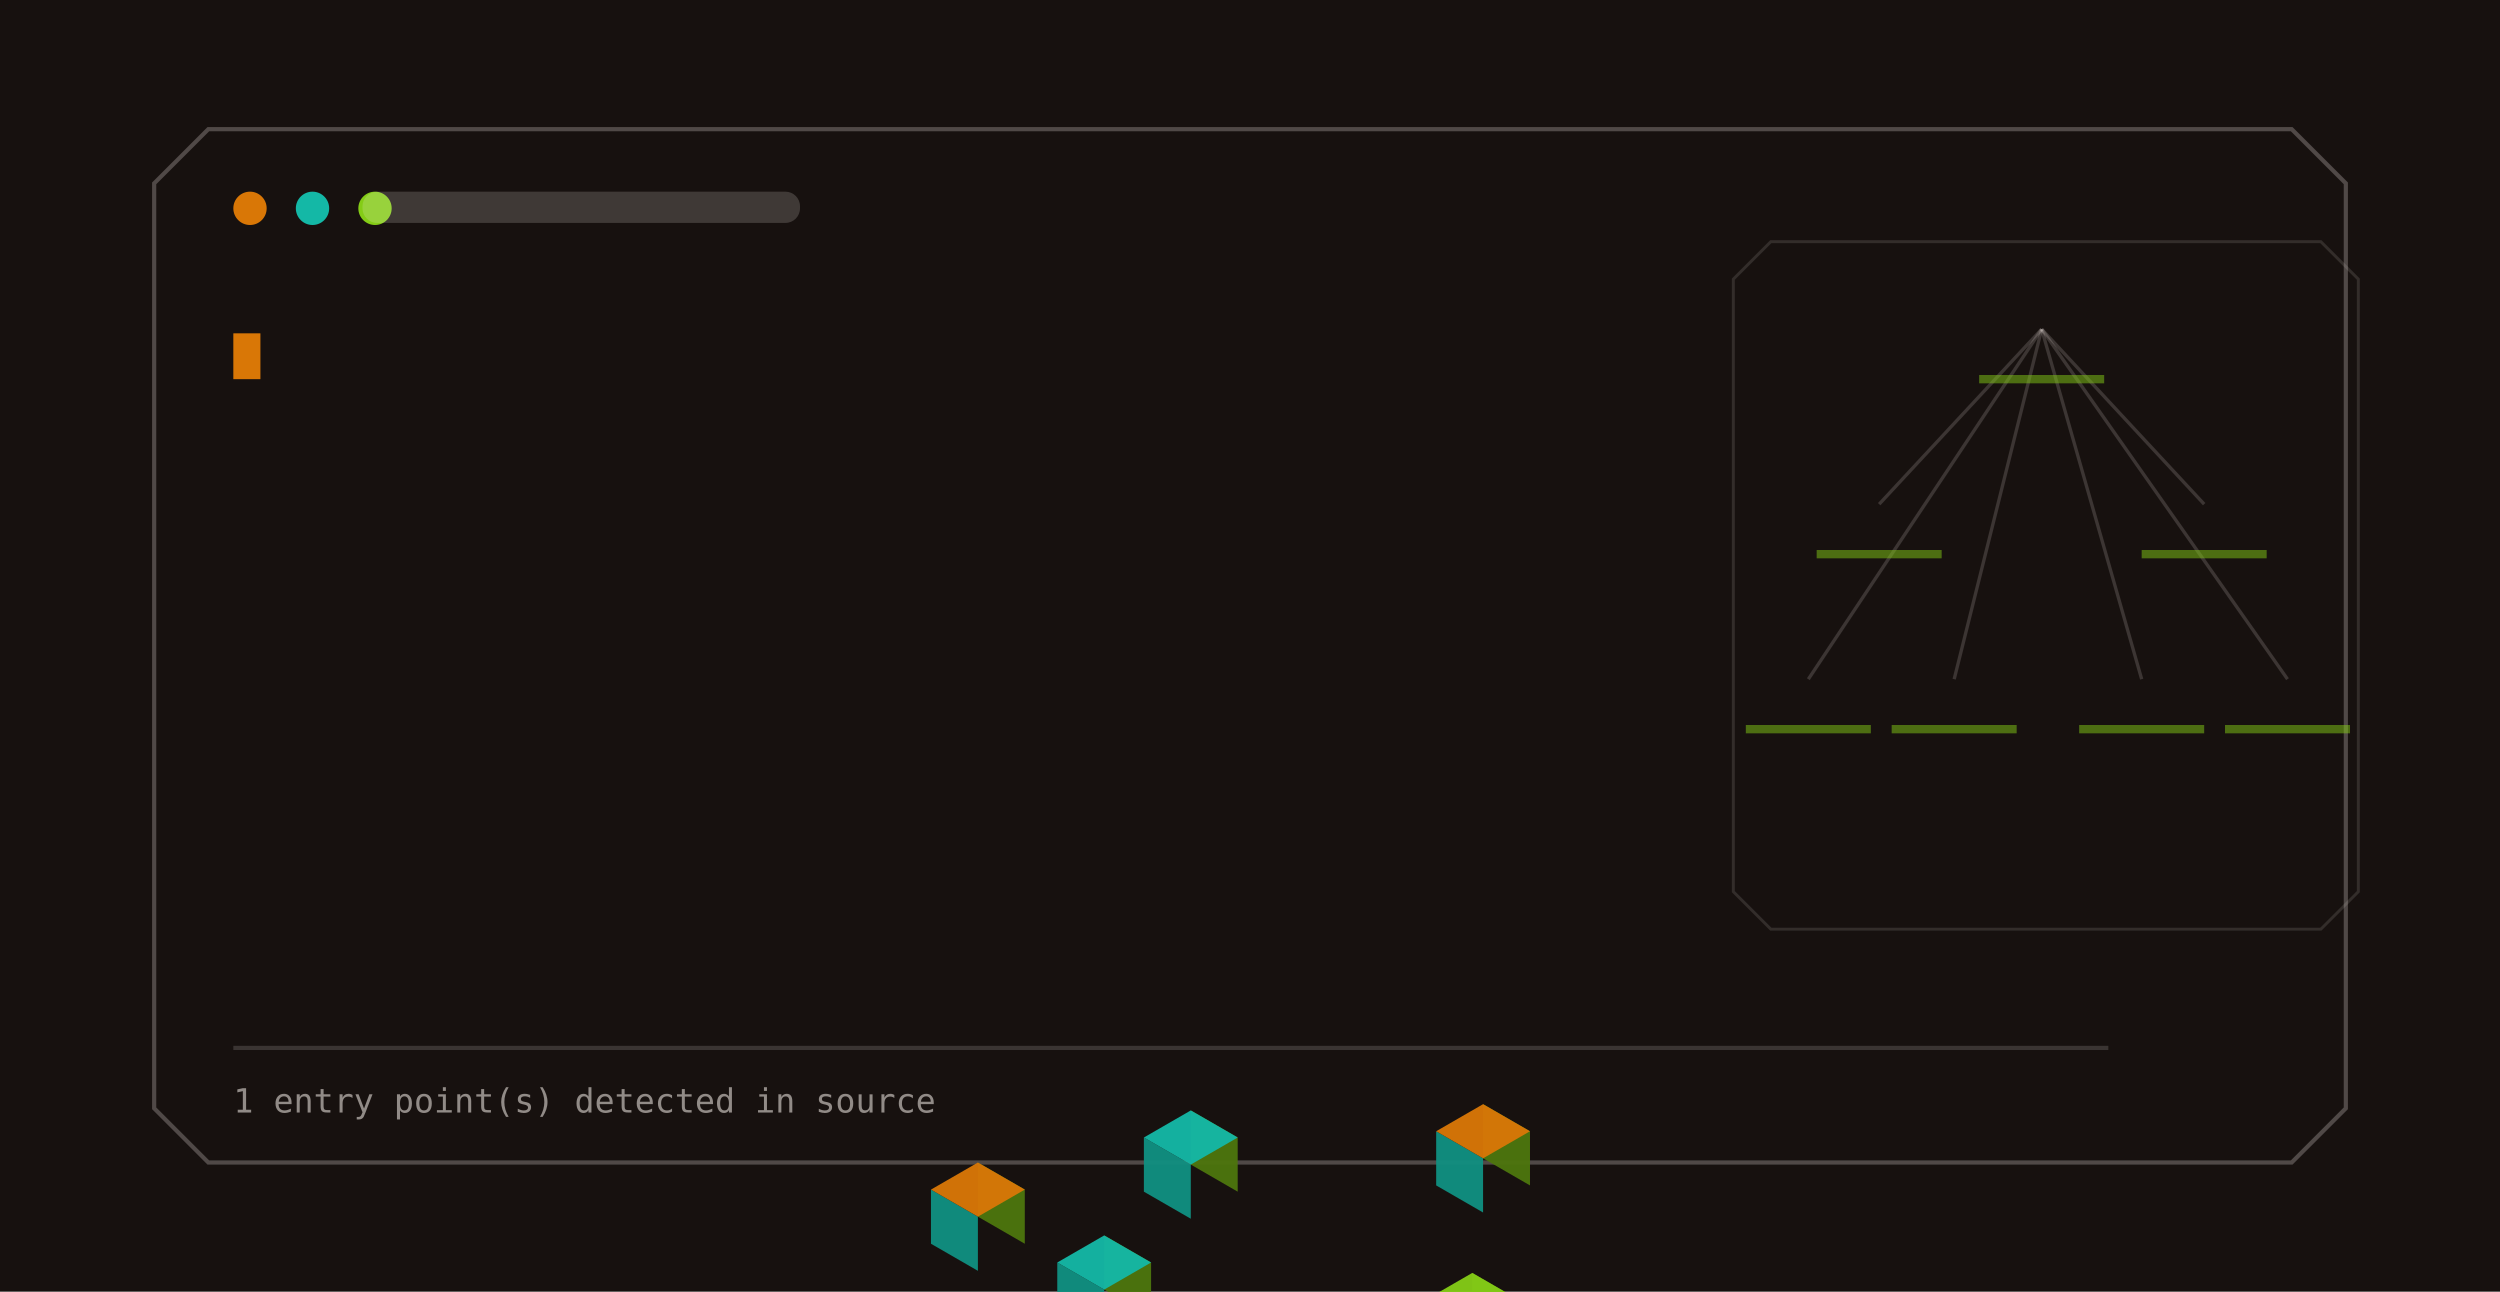
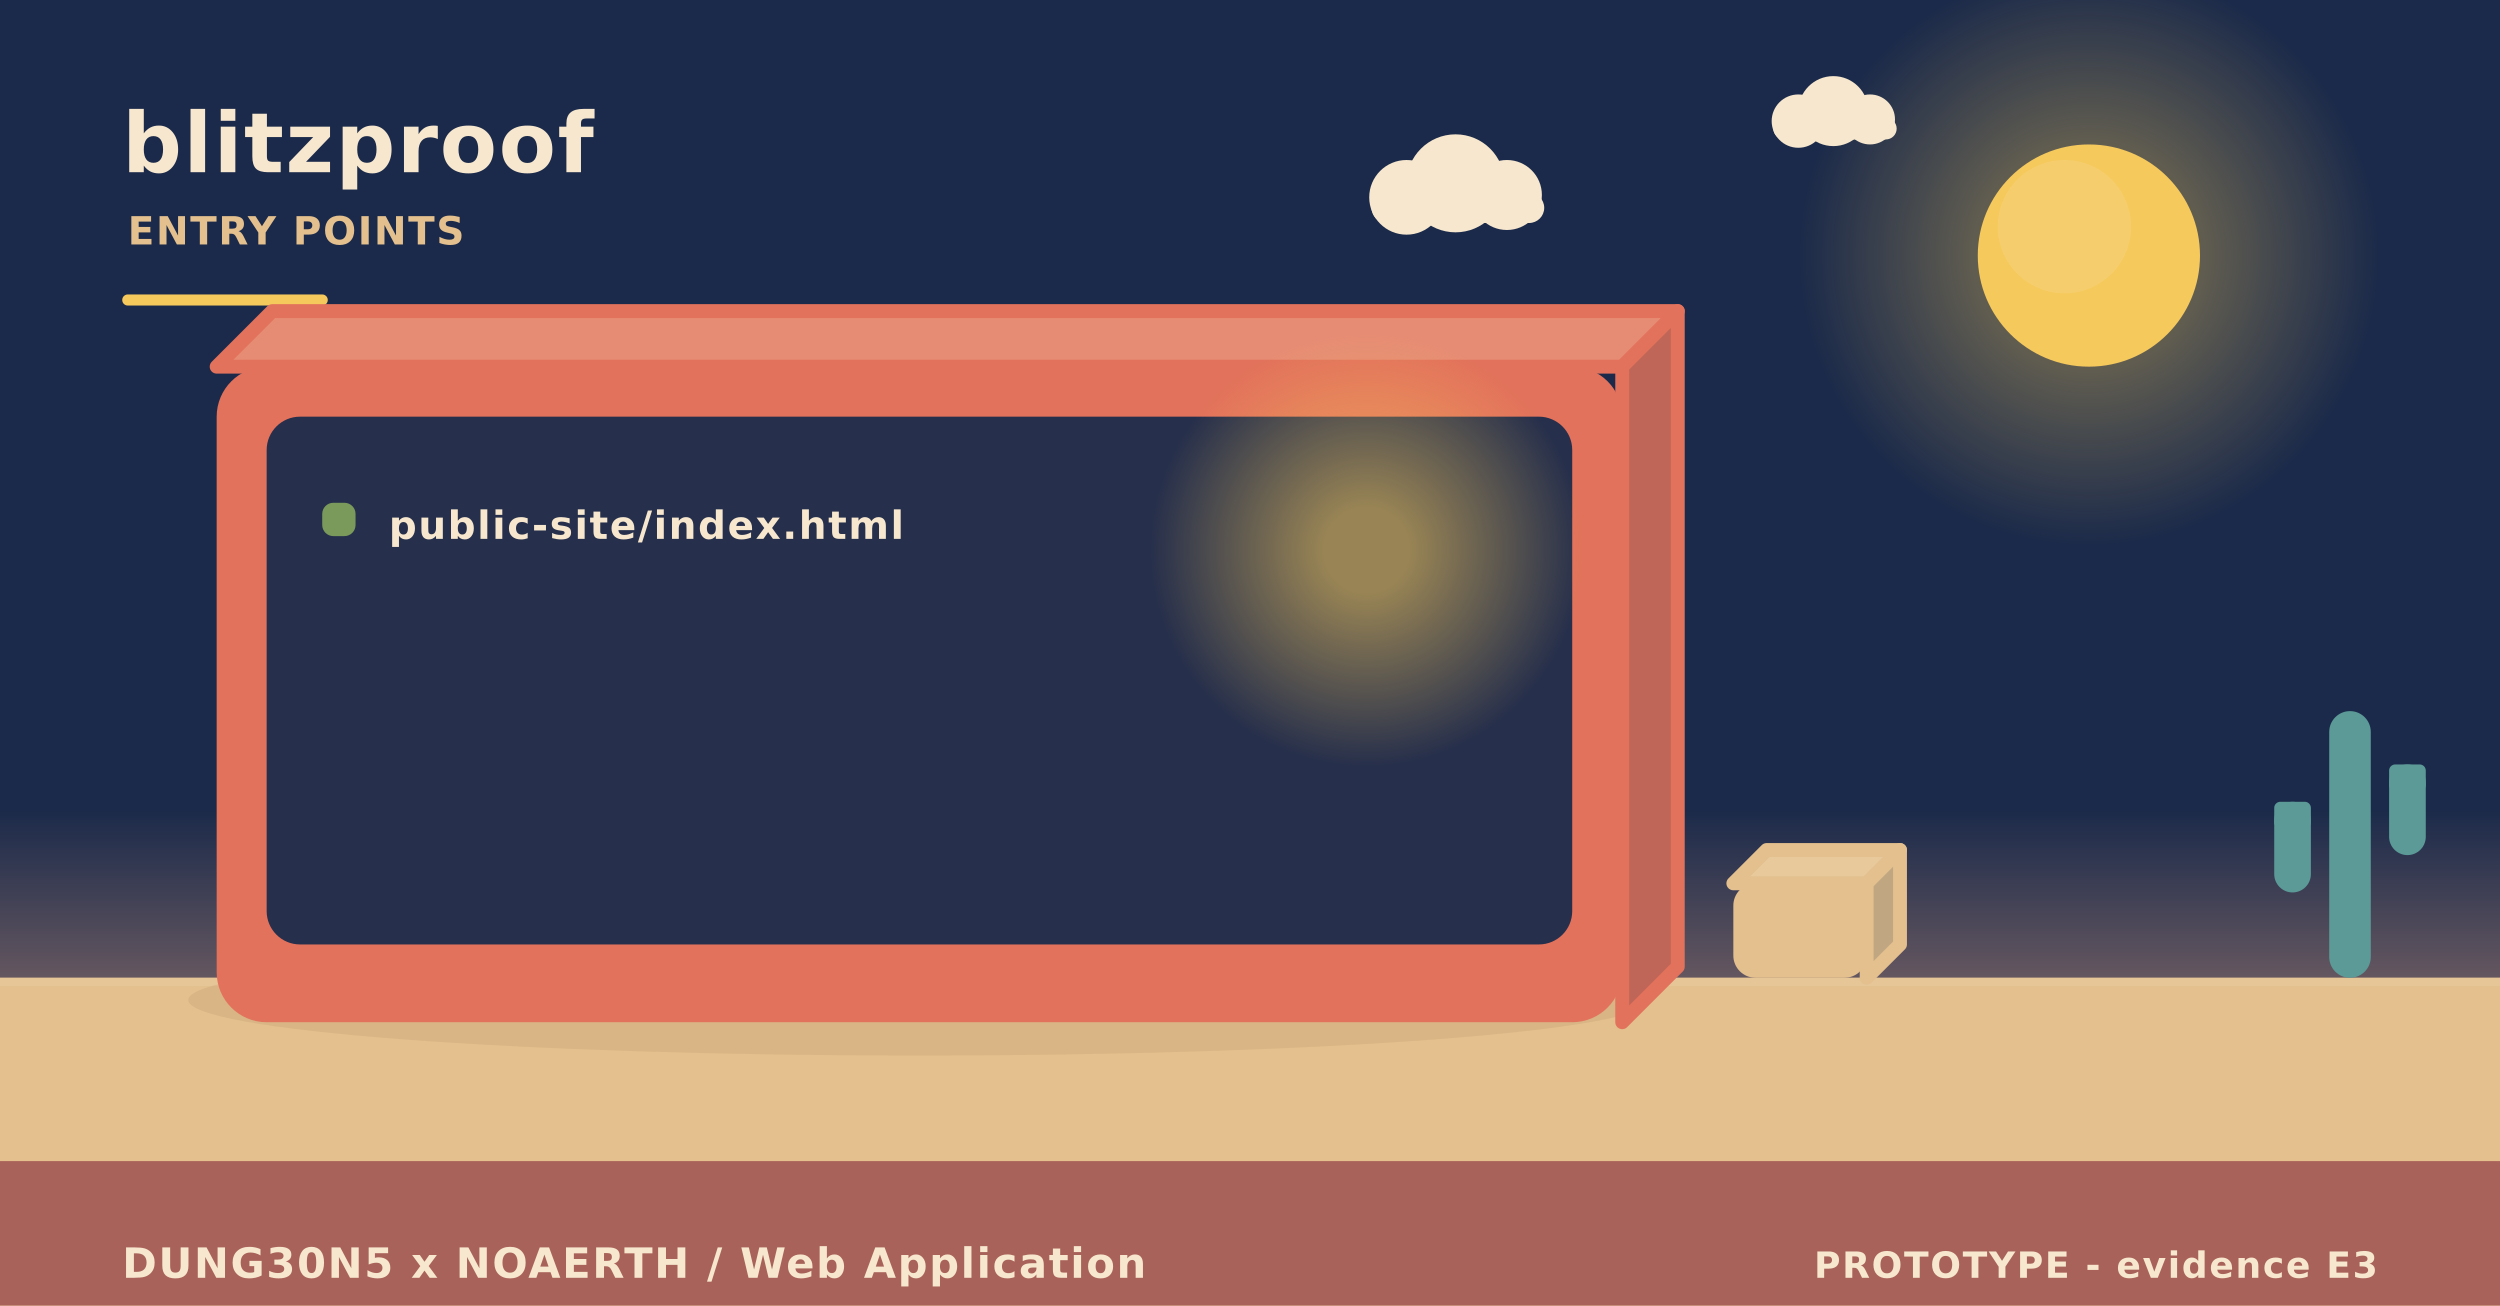
- <svg xmlns="http://www.w3.org/2000/svg" viewBox="0 0 1200 620" width="1200" height="620" role="img" aria-label="blitzproof command surface">
-   <rect width="1200" height="620" fill="#17110f" />
-   <defs>
-     <linearGradient id="gt" x1="0" y1="0" x2="1" y2="1">
-       <stop offset="0%" stop-color="#d97706" />
-       <stop offset="100%" stop-color="#14b8a6" />
-     </linearGradient>
-   </defs>
-   <path d="M100.00,62.00 H1100.00 L1126.00,88.00 V532.00 L1100.00,558.00 H100.00 L74.00,532.00 V88.00 Z" fill="none" stroke="rgba(246,239,233,0.300)" stroke-width="2.00" opacity="0.85" />
-   <circle cx="120.00" cy="100.00" r="8.00" fill="#d97706" opacity="1.00" />
-   <circle cx="150.00" cy="100.00" r="8.00" fill="#14b8a6" opacity="1.00" />
-   <circle cx="180.00" cy="100.00" r="8.00" fill="#84cc16" opacity="1.00" />
-   <rect x="174.00" y="92.00" width="210.00" height="15.00" rx="7.00" fill="rgba(246,239,233,0.180)" opacity="1.00" />
-   <text x="112" y="148" font-family="ui-monospace,SFMono-Regular,Menlo,monospace" font-size="21" fill="rgba(246,239,233,0.800)" opacity="0">public-site/index.html<animate attributeName="opacity" values="0;1;1;0" dur="1.5s" begin="0.0s" repeatCount="indefinite" />
-   </text>
-   <rect x="112" y="160" width="13" height="22" fill="#d97706">
-     <animate attributeName="opacity" values="1;0;1" dur="1.05s" begin="0s" repeatCount="indefinite" />
-   </rect>
-   <path d="M850.00,116.00 H1114.00 L1132.00,134.00 V428.00 L1114.00,446.00 H850.00 L832.00,428.00 V134.00 Z" fill="none" stroke="rgba(246,239,233,0.180)" stroke-width="1.40" opacity="0.70" />
-   <line x1="980.00" y1="158.00" x2="902.00" y2="242.00" stroke="rgba(246,239,233,0.300)" stroke-width="1.60" opacity="0.55" />
-   <line x1="980.00" y1="158.00" x2="1058.00" y2="242.00" stroke="rgba(246,239,233,0.300)" stroke-width="1.60" opacity="0.55" />
-   <line x1="980.00" y1="158.00" x2="868.00" y2="326.00" stroke="rgba(246,239,233,0.300)" stroke-width="1.60" opacity="0.55" />
-   <line x1="980.00" y1="158.00" x2="938.00" y2="326.00" stroke="rgba(246,239,233,0.300)" stroke-width="1.60" opacity="0.55" />
-   <line x1="980.00" y1="158.00" x2="1028.00" y2="326.00" stroke="rgba(246,239,233,0.300)" stroke-width="1.60" opacity="0.55" />
-   <line x1="980.00" y1="158.00" x2="1098.00" y2="326.00" stroke="rgba(246,239,233,0.300)" stroke-width="1.60" opacity="0.55" />
-   <polygon points="711.87,556.00 734.39,569.00 734.39,543.00 711.87,530.00" fill="#4d760d" opacity="0.95" />
-   <polygon points="689.36,569.00 711.87,582.00 711.87,556.00 689.36,543.00" fill="#109081" opacity="0.95" />
-   <polygon points="711.87,530.00 734.39,543.00 711.87,556.00 689.36,543.00" fill="#d97706" opacity="0.95" />
+ <svg xmlns="http://www.w3.org/2000/svg" width="900" height="470" viewBox="0 0 900 470" role="img" aria-label="blitzproof - how it is operated">
+   <linearGradient id="skyt" x1="0" y1="0" x2="0" y2="1">
+     <stop offset="0" stop-color="#1b2a4a" />
+     <stop offset="0.62" stop-color="#1b2a4a" />
+     <stop offset="1" stop-color="#f3ad8a" />
+   </linearGradient>
+   <rect width="900" height="470" fill="url(#skyt)" />
+   <radialGradient id="sunt">
+     <stop offset="0.35" stop-color="#f5c95c" stop-opacity="0.34" />
+     <stop offset="1" stop-color="#f5c95c" stop-opacity="0" />
+   </radialGradient>
+   <circle cx="752" cy="92" r="104" fill="url(#sunt)" />
+   <circle cx="752" cy="92" r="40" fill="#f5c95c" />
+   <circle cx="743.2" cy="81.6" r="24" fill="#f5d27e" opacity="0.5" />
  <g>
-     <rect x="950.00" y="180.00" width="60.00" height="4.00" rx="0.00" fill="rgba(132,204,22,0.500)" opacity="1.00" />
-     <animate attributeName="opacity" values="0.25;1.0;0.25" dur="11.75s" begin="0.0s" repeatCount="indefinite" />
+     <circle cx="524" cy="66" r="17.64" fill="#f6e7ce" />
+     <circle cx="506.36" cy="71.04" r="13.44" fill="#f6e7ce" />
+     <circle cx="542.48" cy="70.2" r="12.6" fill="#f6e7ce" />
+     <rect x="493.76" y="69.36" width="62.16" height="10.92" rx="5.46" fill="#f6e7ce" />
+     <animateTransform attributeName="transform" type="translate" values="0 0;24 0;0 0" dur="36s" begin="0s" repeatCount="indefinite" />
  </g>
-   <polygon points="571.58,559.00 594.09,572.00 594.09,546.00 571.58,533.00" fill="#4d760d" opacity="0.95" />
-   <polygon points="549.06,572.00 571.58,585.00 571.58,559.00 549.06,546.00" fill="#109081" opacity="0.95" />
-   <polygon points="571.58,533.00 594.09,546.00 571.58,559.00 549.06,546.00" fill="#14b8a6" opacity="0.95" />
  <g>
-     <rect x="872.00" y="264.00" width="60.00" height="4.00" rx="0.00" fill="rgba(132,204,22,0.500)" opacity="1.00" />
-     <animate attributeName="opacity" values="0.25;1.0;0.25" dur="11.75s" begin="0.4s" repeatCount="indefinite" />
+     <circle cx="660" cy="40" r="12.6" fill="#f6e7ce" />
+     <circle cx="647.4" cy="43.6" r="9.6" fill="#f6e7ce" />
+     <circle cx="673.2" cy="43" r="9" fill="#f6e7ce" />
+     <rect x="638.4" y="42.4" width="44.4" height="7.8" rx="3.9" fill="#f6e7ce" />
+     <animateTransform attributeName="transform" type="translate" values="0 0;-18 0;0 0" dur="46s" begin="3s" repeatCount="indefinite" />
  </g>
-   <polygon points="706.68,637.00 729.19,650.00 729.19,624.00 706.68,611.00" fill="#4d760d" opacity="0.95" />
-   <polygon points="684.16,650.00 706.68,663.00 706.68,637.00 684.16,624.00" fill="#109081" opacity="0.95" />
-   <polygon points="706.68,611.00 729.19,624.00 706.68,637.00 684.16,624.00" fill="#84cc16" opacity="0.95" />
+   <rect x="0" y="352" width="900" height="118" fill="#e3c08d" />
+   <rect x="0" y="352" width="900" height="3" fill="#e6c596" />
+   <text x="44" y="62" font-family="Verdana,DejaVu Sans,sans-serif" font-size="30" font-weight="700" letter-spacing="0.6" fill="#f6e7ce" text-anchor="start">blitzproof</text>
+   <text x="46" y="88" font-family="Verdana,DejaVu Sans,sans-serif" font-size="14" font-weight="700" letter-spacing="0.6" fill="#e3c08d" text-anchor="start">ENTRY POINTS</text>
+   <rect x="44" y="106" width="74" height="4" rx="2" fill="#f5c95c" />
+   <ellipse cx="331" cy="360" rx="263.2" ry="20" fill="rgba(138,90,68,0.11)" />
+   <path d="M78,132 L584,132 L604,112 L98,112 Z" fill="#e68c74" stroke="#e2725b" stroke-width="5" stroke-linejoin="round" />
+   <path d="M584,132 L604,112 L604,348 L584,368 Z" fill="#c06658" stroke="#e2725b" stroke-width="5" stroke-linejoin="round" />
+   <rect x="78" y="132" width="506" height="236" rx="18" fill="#e2725b" />
+   <rect x="96" y="150" width="470" height="190" rx="12" fill="#1b2a4a" opacity="0.94" />
+   <radialGradient id="lamp80709">
+     <stop offset="0.2" stop-color="#f5c95c" stop-opacity="0.55" />
+     <stop offset="1" stop-color="#f5c95c" stop-opacity="0" />
+   </radialGradient>
+   <circle cx="492" cy="198" r="78" fill="url(#lamp80709)" />
+   <rect x="116" y="181" width="12" height="12" rx="4" fill="#7a9a5c" />
  <g>
-     <rect x="1028.00" y="264.00" width="60.00" height="4.00" rx="0.00" fill="rgba(132,204,22,0.500)" opacity="1.00" />
-     <animate attributeName="opacity" values="0.25;1.0;0.25" dur="11.75s" begin="0.8s" repeatCount="indefinite" />
+     <text x="140" y="194" font-family="Verdana,DejaVu Sans,sans-serif" font-size="14" font-weight="700" letter-spacing="0.6" fill="#f6e7ce" text-anchor="start">public-site/index.html</text>
+     <animateTransform attributeName="transform" type="translate" values="0 10;0 0" dur="0.7s" begin="0.4s" fill="freeze" />
  </g>
-   <polygon points="469.39,584.00 491.90,597.00 491.90,571.00 469.39,558.00" fill="#4d760d" opacity="0.95" />
-   <polygon points="446.87,597.00 469.39,610.00 469.39,584.00 446.87,571.00" fill="#109081" opacity="0.95" />
-   <polygon points="469.39,558.00 491.90,571.00 469.39,584.00 446.87,571.00" fill="#d97706" opacity="0.95" />
-   <g>
-     <rect x="838.00" y="348.00" width="60.00" height="4.00" rx="0.00" fill="rgba(132,204,22,0.500)" opacity="1.00" />
-     <animate attributeName="opacity" values="0.25;1.0;0.25" dur="11.75s" begin="1.2s" repeatCount="indefinite" />
-   </g>
-   <polygon points="530.01,619.00 552.52,632.00 552.52,606.00 530.01,593.00" fill="#4d760d" opacity="0.95" />
-   <polygon points="507.49,632.00 530.01,645.00 530.01,619.00 507.49,606.00" fill="#109081" opacity="0.95" />
-   <polygon points="530.01,593.00 552.52,606.00 530.01,619.00 507.49,606.00" fill="#14b8a6" opacity="0.95" />
-   <g>
-     <rect x="908.00" y="348.00" width="60.00" height="4.00" rx="0.00" fill="rgba(132,204,22,0.500)" opacity="1.00" />
-     <animate attributeName="opacity" values="0.25;1.0;0.25" dur="11.75s" begin="1.6s" repeatCount="indefinite" />
-   </g>
-   <polygon points="607.95,664.00 630.47,677.00 630.47,651.00 607.95,638.00" fill="#4d760d" opacity="0.95" />
-   <polygon points="585.43,677.00 607.95,690.00 607.95,664.00 585.43,651.00" fill="#109081" opacity="0.95" />
-   <polygon points="607.95,638.00 630.47,651.00 607.95,664.00 585.43,651.00" fill="#84cc16" opacity="0.95" />
-   <g>
-     <rect x="998.00" y="348.00" width="60.00" height="4.00" rx="0.00" fill="rgba(132,204,22,0.500)" opacity="1.00" />
-     <animate attributeName="opacity" values="0.25;1.0;0.25" dur="11.75s" begin="2.0s" repeatCount="indefinite" />
-   </g>
-   <polygon points="668.57,699.00 691.09,712.00 691.09,686.00 668.57,673.00" fill="#4d760d" opacity="0.95" />
-   <polygon points="646.05,712.00 668.57,725.00 668.57,699.00 646.05,686.00" fill="#109081" opacity="0.95" />
-   <polygon points="668.57,673.00 691.09,686.00 668.57,699.00 646.05,686.00" fill="#d97706" opacity="0.95" />
-   <g>
-     <rect x="1068.00" y="348.00" width="60.00" height="4.00" rx="0.00" fill="rgba(132,204,22,0.500)" opacity="1.00" />
-     <animate attributeName="opacity" values="0.25;1.0;0.25" dur="11.75s" begin="2.4s" repeatCount="indefinite" />
-   </g>
-   <rect x="112.00" y="502.00" width="900.00" height="2.00" rx="0.00" fill="rgba(246,239,233,0.160)" opacity="1.00" />
-   <text x="112" y="534" font-family="ui-monospace,Menlo,monospace" font-size="16" fill="rgba(246,239,233,0.550)">1 entry point(s) detected in source</text>
+   <path d="M624,318 L672,318 L684,306 L636,306 Z" fill="#e7c99b" stroke="#e3c08d" stroke-width="5" stroke-linejoin="round" />
+   <path d="M672,318 L684,306 L684,340 L672,352 Z" fill="#c1a682" stroke="#e3c08d" stroke-width="5" stroke-linejoin="round" />
+   <rect x="624" y="318" width="48" height="34" rx="8" fill="#e3c08d" />
+   <rect x="838.52" y="256" width="14.96" height="96" rx="7.48" fill="#5b9a97" />
+   <rect x="818.72" y="288.64" width="13.2" height="32.64" rx="6.6" fill="#5b9a97" />
+   <rect x="818.72" y="288.64" width="13.2" height="9.6" rx="2.2" fill="#5b9a97" />
+   <rect x="860.08" y="275.2" width="13.2" height="32.64" rx="6.6" fill="#5b9a97" />
+   <rect x="860.08" y="275.2" width="13.2" height="9.6" rx="2.2" fill="#5b9a97" />
+   <rect x="0" y="418" width="900" height="52" rx="0" fill="#a65c56" opacity="0.94" />
+   <text x="44" y="460" font-family="Verdana,DejaVu Sans,sans-serif" font-size="15" font-weight="700" letter-spacing="0.6" fill="#f6e7ce" text-anchor="start">DUNG30N5 x NOAERTH  /  Web Application</text>
+   <text x="856" y="460" font-family="Verdana,DejaVu Sans,sans-serif" font-size="13" font-weight="700" letter-spacing="0.6" fill="#f6e7ce" text-anchor="end">PROTOTYPE  -  evidence E3</text>
</svg>
